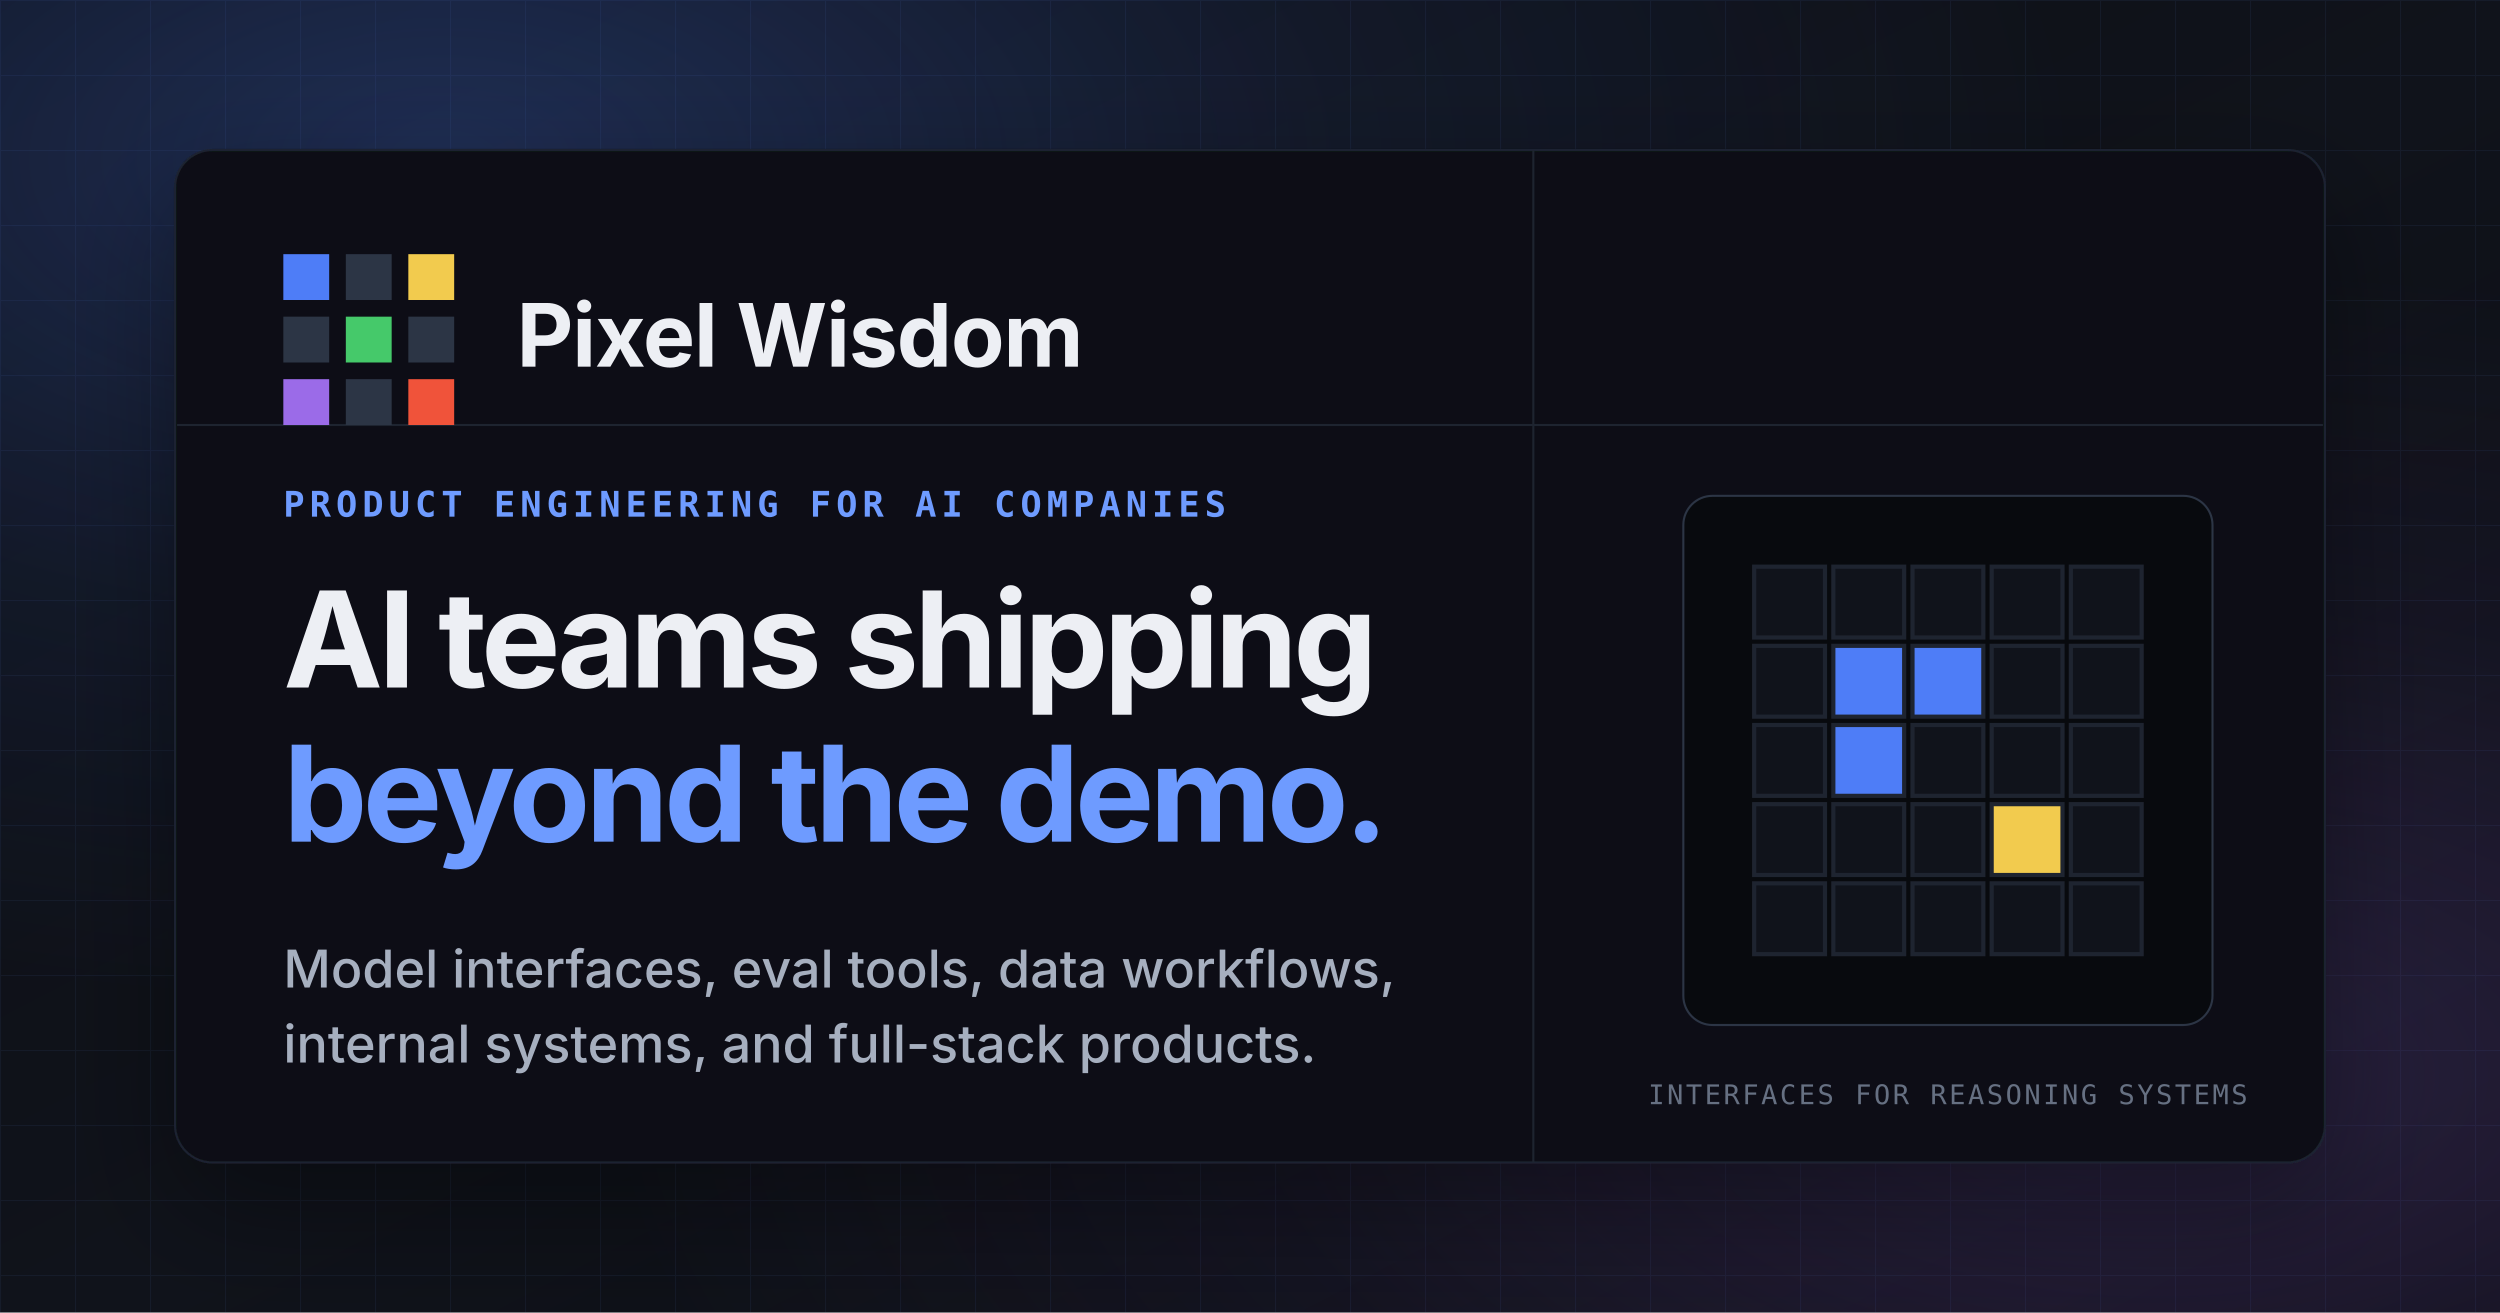
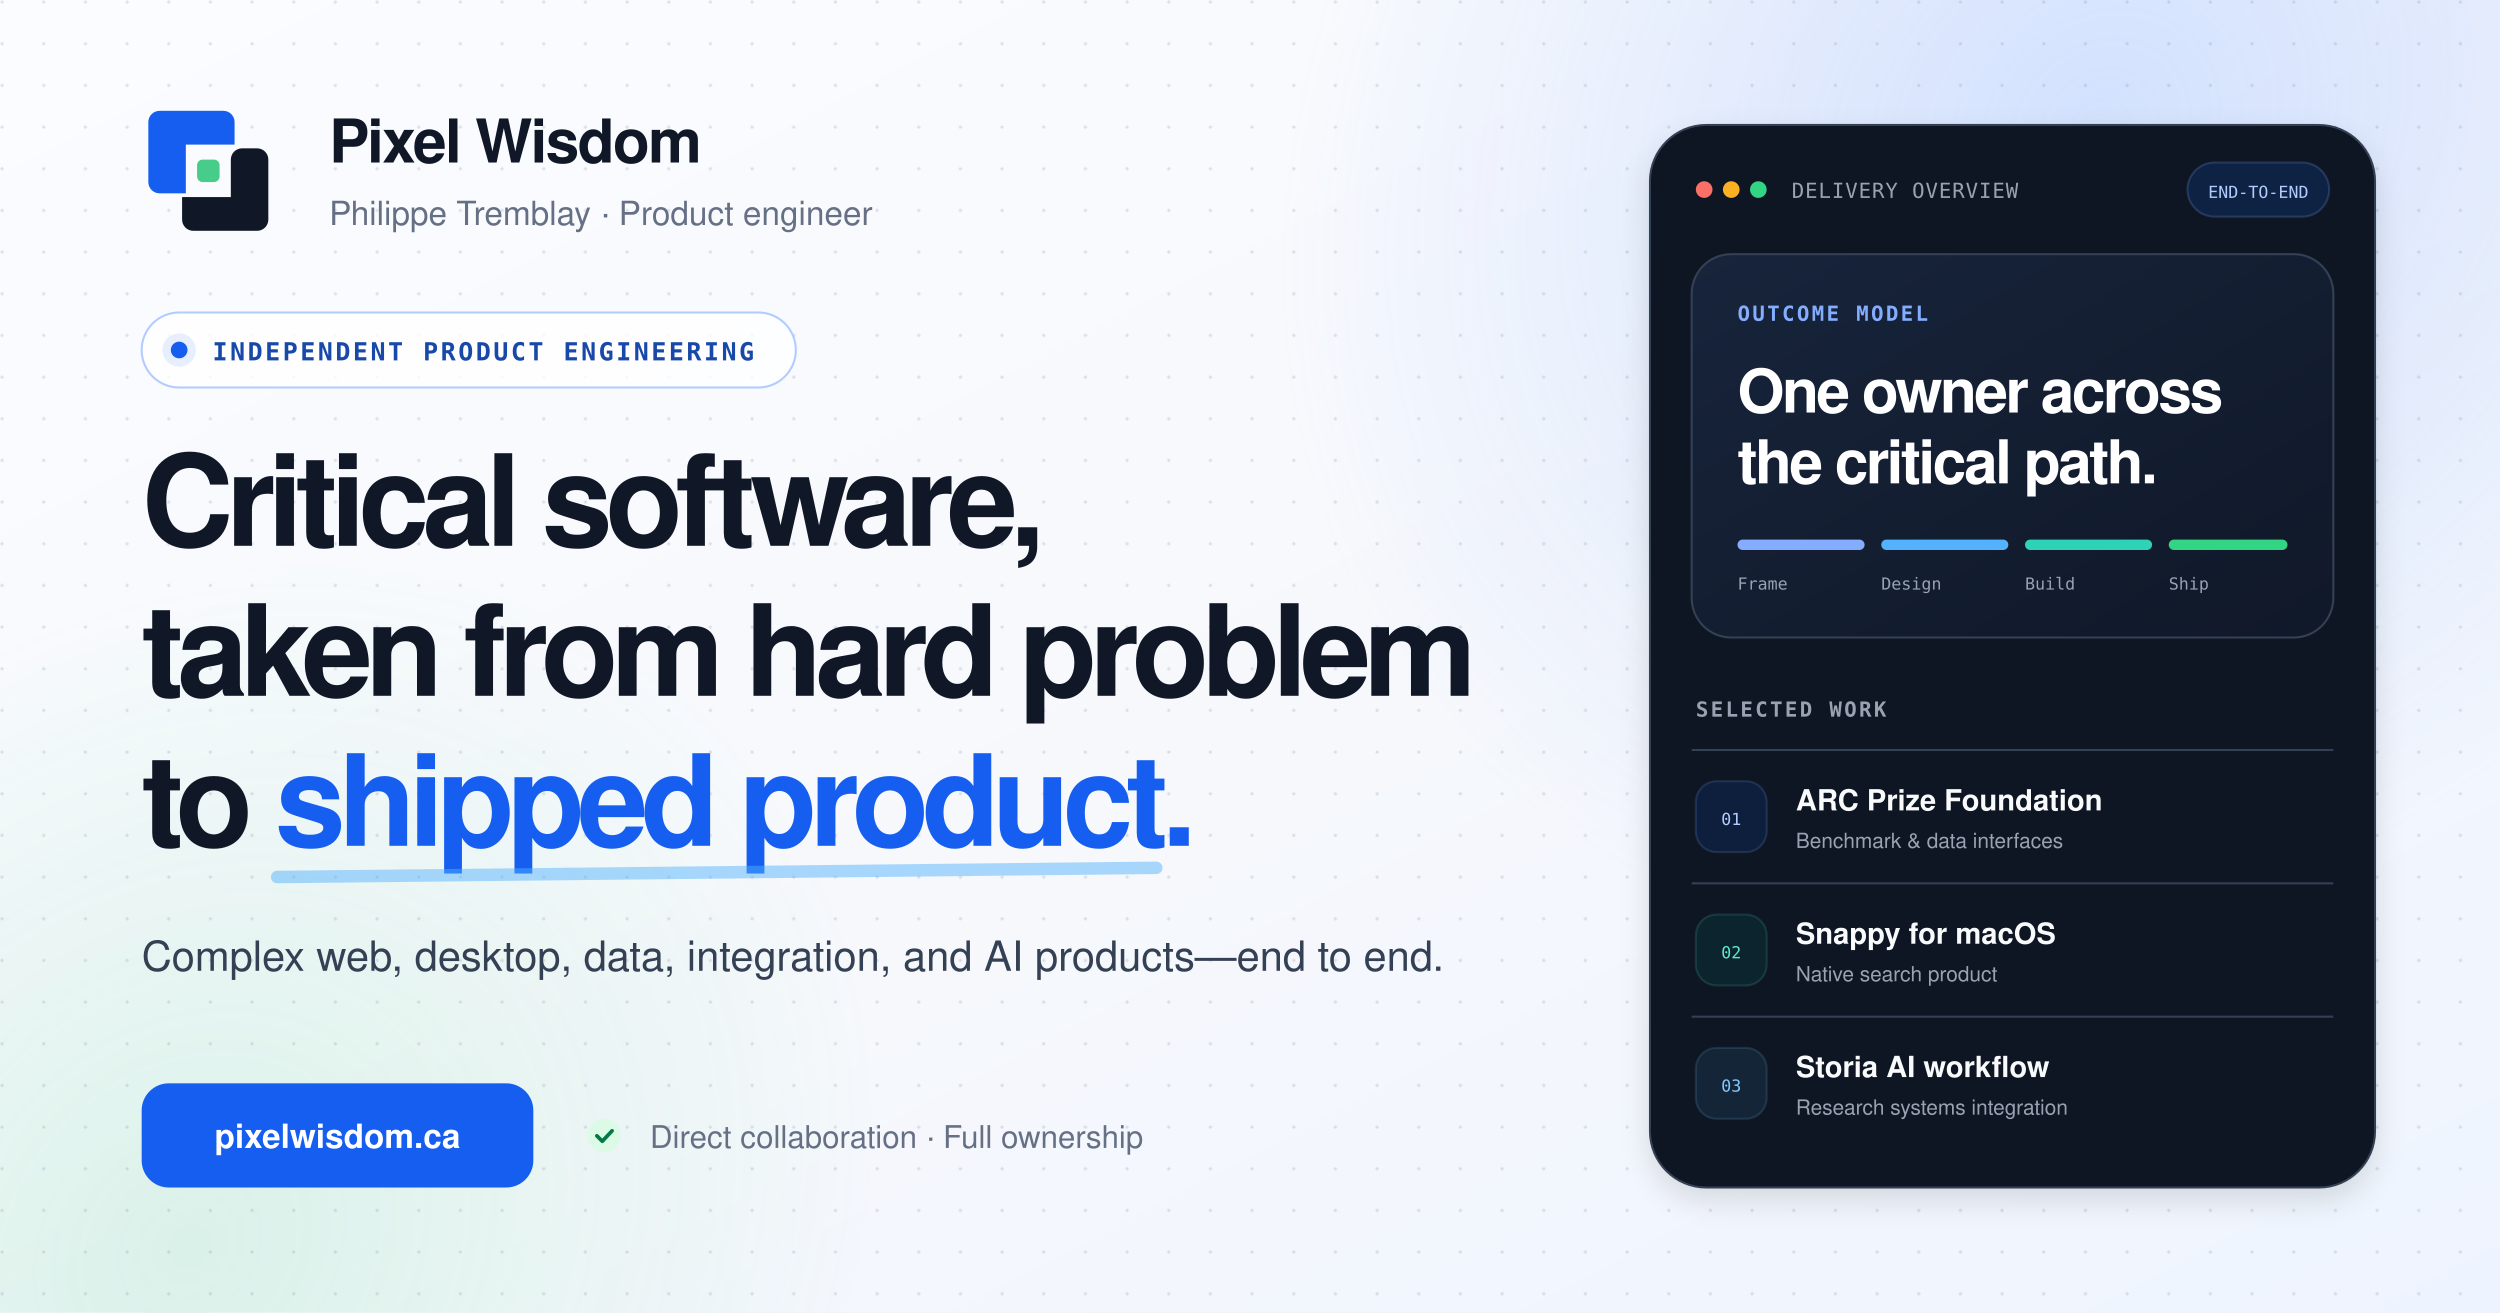
- <svg xmlns="http://www.w3.org/2000/svg" width="1200" height="630" viewBox="0 0 1200 630" role="img" aria-labelledby="title desc">
+ <svg xmlns="http://www.w3.org/2000/svg" width="1200" height="630" viewBox="0 0 1200 630" role="img" aria-labelledby="og-title og-desc">
  <defs>
-     <linearGradient id="bg" x1="0" x2="1" y1="0" y2="1">
-       <stop offset="0" stop-color="#0B0D12" />
-       <stop offset="0.52" stop-color="#10131B" />
-       <stop offset="1" stop-color="#080A0E" />
+     <linearGradient id="background" x1="0" y1="0" x2="1" y2="1">
+       <stop offset="0" stop-color="#FBFCFF" />
+       <stop offset="0.55" stop-color="#F6F8FC" />
+       <stop offset="1" stop-color="#EEF4FF" />
    </linearGradient>
-     <radialGradient id="blue-glow" cx="18%" cy="12%" r="65%">
-       <stop offset="0" stop-color="#4E7DF7" stop-opacity="0.28" />
-       <stop offset="0.55" stop-color="#4E7DF7" stop-opacity="0.08" />
-       <stop offset="1" stop-color="#4E7DF7" stop-opacity="0" />
+     <radialGradient id="blue-glow" cx="0" cy="0" r="1" gradientTransform="translate(1010 60) rotate(135) scale(430 360)" gradientUnits="userSpaceOnUse">
+       <stop stop-color="#84ADFF" stop-opacity="0.32" />
+       <stop offset="1" stop-color="#84ADFF" stop-opacity="0" />
    </radialGradient>
-     <radialGradient id="purple-glow" cx="86%" cy="82%" r="62%">
-       <stop offset="0" stop-color="#9B6BE8" stop-opacity="0.22" />
-       <stop offset="0.58" stop-color="#9B6BE8" stop-opacity="0.06" />
-       <stop offset="1" stop-color="#9B6BE8" stop-opacity="0" />
+     <radialGradient id="mint-glow" cx="0" cy="0" r="1" gradientTransform="translate(90 600) rotate(-45) scale(360 300)" gradientUnits="userSpaceOnUse">
+       <stop stop-color="#47CD89" stop-opacity="0.16" />
+       <stop offset="1" stop-color="#47CD89" stop-opacity="0" />
    </radialGradient>
-     <pattern id="grid" width="36" height="36" patternUnits="userSpaceOnUse">
-       <path d="M36 0H0V36" fill="none" stroke="#6E9BFF" stroke-opacity="0.07" stroke-width="1" />
+     <linearGradient id="console-surface" x1="0" y1="0" x2="1" y2="1">
+       <stop stop-color="#17243B" />
+       <stop offset="1" stop-color="#101828" />
+     </linearGradient>
+     <pattern id="dots" width="20" height="20" patternUnits="userSpaceOnUse">
+       <circle cx="1" cy="1" r="0.8" fill="#667085" fill-opacity="0.18" />
    </pattern>
-     <filter id="soft-shadow" x="-20%" y="-20%" width="140%" height="140%">
-       <feDropShadow dx="0" dy="22" stdDeviation="28" flood-color="#000000" flood-opacity="0.38" />
+     <filter id="card-shadow" x="-30%" y="-30%" width="160%" height="170%">
+       <feDropShadow dx="0" dy="24" stdDeviation="22" flood-color="#0B1220" flood-opacity="0.23" />
+       <feDropShadow dx="0" dy="6" stdDeviation="7" flood-color="#0B1220" flood-opacity="0.12" />
    </filter>
  </defs>
-   <rect width="1200" height="630" fill="url(#bg)" />
-   <rect width="1200" height="630" fill="url(#grid)" />
+   <rect width="1200" height="630" fill="url(#background)" />
  <rect width="1200" height="630" fill="url(#blue-glow)" />
-   <rect width="1200" height="630" fill="url(#purple-glow)" />
-   <g transform="translate(84 72)">
-     <rect x="0" y="0" width="1032" height="486" rx="18" fill="#0E1118" stroke="#1E2430" filter="url(#soft-shadow)" />
-     <path d="M1 132H1031" stroke="#1E2430" />
-     <path d="M652 0V486" stroke="#1E2430" />
-     <g transform="translate(52 50)">
-       <g>
-         <rect x="0" y="0" width="22" height="22" fill="#4E7DF7" />
-         <rect x="30" y="0" width="22" height="22" fill="#2C3545" />
-         <rect x="60" y="0" width="22" height="22" fill="#F2CB4E" />
-         <rect x="0" y="30" width="22" height="22" fill="#2C3545" />
-         <rect x="30" y="30" width="22" height="22" fill="#45C96A" />
-         <rect x="60" y="30" width="22" height="22" fill="#2C3545" />
-         <rect x="0" y="60" width="22" height="22" fill="#9B6BE8" />
-         <rect x="30" y="60" width="22" height="22" fill="#2C3545" />
-         <rect x="60" y="60" width="22" height="22" fill="#F0533A" />
-       </g>
-       <text x="112" y="54" fill="#EDEFF4" font-family="Space Grotesk, Inter, Arial, sans-serif" font-size="42" font-weight="700" letter-spacing="-0.5">Pixel Wisdom</text>
-     </g>
-     <g transform="translate(52 176)">
-       <text fill="#6E9BFF" font-family="JetBrains Mono, SFMono-Regular, Consolas, monospace" font-size="17" font-weight="600" letter-spacing="2.4">PRODUCT ENGINEERING FOR AI COMPANIES</text>
-       <text y="82" fill="#EDEFF4" font-family="Space Grotesk, Inter, Arial, sans-serif" font-size="64" font-weight="700" letter-spacing="-2.2">
-         <tspan x="0" dy="0">AI teams shipping</tspan>
-         <tspan x="0" dy="74" fill="#6E9BFF">beyond the demo.</tspan>
-       </text>
-       <text x="0" y="226" fill="#A6AFBF" font-family="Inter, Arial, sans-serif" font-size="25" font-weight="500">
-         <tspan x="0" dy="0">Model interfaces, eval tools, data workflows,</tspan>
-         <tspan x="0" dy="36">internal systems, and full-stack products.</tspan>
-       </text>
-     </g>
-     <g transform="translate(724 166)">
-       <rect x="0" y="0" width="254" height="254" rx="14" fill="#080A0E" stroke="#2C3545" />
-       <g transform="translate(34 34)">
-         <g fill="#10131B" stroke="#1E2430" stroke-width="2">
-           <rect x="0" y="0" width="34" height="34" />
-           <rect x="38" y="0" width="34" height="34" />
-           <rect x="76" y="0" width="34" height="34" />
-           <rect x="114" y="0" width="34" height="34" />
-           <rect x="152" y="0" width="34" height="34" />
-           <rect x="0" y="38" width="34" height="34" />
-           <rect x="38" y="38" width="34" height="34" fill="#4E7DF7" />
-           <rect x="76" y="38" width="34" height="34" fill="#4E7DF7" />
-           <rect x="114" y="38" width="34" height="34" />
-           <rect x="152" y="38" width="34" height="34" />
-           <rect x="0" y="76" width="34" height="34" />
-           <rect x="38" y="76" width="34" height="34" fill="#4E7DF7" />
-           <rect x="76" y="76" width="34" height="34" />
-           <rect x="114" y="76" width="34" height="34" />
-           <rect x="152" y="76" width="34" height="34" />
-           <rect x="0" y="114" width="34" height="34" />
-           <rect x="38" y="114" width="34" height="34" />
-           <rect x="76" y="114" width="34" height="34" />
-           <rect x="114" y="114" width="34" height="34" fill="#F2CB4E" />
-           <rect x="152" y="114" width="34" height="34" />
-           <rect x="0" y="152" width="34" height="34" />
-           <rect x="38" y="152" width="34" height="34" />
-           <rect x="76" y="152" width="34" height="34" />
-           <rect x="114" y="152" width="34" height="34" />
-           <rect x="152" y="152" width="34" height="34" />
-         </g>
-       </g>
-       <text x="127" y="292" text-anchor="middle" fill="#667082" font-family="JetBrains Mono, SFMono-Regular, Consolas, monospace" font-size="13" letter-spacing="1.2">INTERFACES FOR REASONING SYSTEMS</text>
-     </g>
+   <rect width="1200" height="630" fill="url(#mint-glow)" />
+   <rect width="1200" height="630" fill="url(#dots)" />
+   <g transform="translate(64 46) scale(.9)">
+     <path d="M14 8h34a6 6 0 0 1 6 6v12H28v26H14a6 6 0 0 1-6-6V14a6 6 0 0 1 6-6Z" fill="#155EEF" />
+     <path d="M58 28h8a6 6 0 0 1 6 6v32a6 6 0 0 1-6 6H32a6 6 0 0 1-6-6V54h26V34a6 6 0 0 1 6-6Z" fill="#101828" />
+     <rect x="34" y="34" width="12" height="12" rx="3" fill="#47CD89" />
  </g>
+   <g font-family="Onest, Avenir Next, Helvetica, sans-serif">
+     <text x="158" y="78" fill="#101828" font-size="29" font-weight="650" letter-spacing="-0.8">Pixel Wisdom</text>
+     <text x="158" y="108" fill="#667085" font-size="16" font-weight="500">Philippe Tremblay · Product engineer</text>
+   </g>
+   <g transform="translate(68 150)">
+     <rect width="314" height="36" rx="18" fill="#FFFFFF" fill-opacity="0.78" stroke="#B2CCFF" />
+     <circle cx="18" cy="18" r="4" fill="#155EEF" />
+     <circle cx="18" cy="18" r="8" fill="#155EEF" fill-opacity="0.1" />
+     <text x="34" y="23" fill="#1849A9" font-family="IBM Plex Mono, Menlo, monospace" font-size="12" font-weight="600" letter-spacing="1.2">INDEPENDENT PRODUCT ENGINEERING</text>
+   </g>
+   <g font-family="Onest, Avenir Next, Helvetica, sans-serif" font-size="61" font-weight="650" letter-spacing="-3.5">
+     <text x="68" y="262" fill="#101828">Critical software,</text>
+     <text x="68" y="334" fill="#101828">taken from hard problem</text>
+     <text x="68" y="406" fill="#101828">to</text>
+     <text x="132" y="406" fill="#155EEF">shipped product.</text>
+   </g>
+   <rect x="130" y="418" width="428" height="6" rx="3" fill="#53B1FD" fill-opacity="0.48" transform="rotate(-0.6 130 418)" />
+   <text x="68" y="466" fill="#344054" font-family="Onest, Avenir Next, Helvetica, sans-serif" font-size="20" font-weight="500">
+     Complex web, desktop, data, integration, and AI products—end to end.
+   </text>
+   <g transform="translate(68 520)">
+     <rect width="188" height="50" rx="13" fill="#155EEF" />
+     <text x="94" y="31" text-anchor="middle" fill="#FFFFFF" font-family="Onest, Avenir Next, Helvetica, sans-serif" font-size="16" font-weight="650">
+       pixelwisdom.ca
+     </text>
+     <circle cx="222" cy="25" r="8" fill="#DCFAE6" />
+     <path d="M218.5 25.2L221.1 27.8L225.8 22.8" fill="none" stroke="#027A48" stroke-width="1.8" stroke-linecap="round" stroke-linejoin="round" />
+     <text x="244" y="31" fill="#667085" font-family="Onest, Avenir Next, Helvetica, sans-serif" font-size="15" font-weight="500">
+       Direct collaboration · Full ownership
+     </text>
+   </g>
+   <g filter="url(#card-shadow)">
+     <rect x="792" y="60" width="348" height="510" rx="27" fill="#0B1220" stroke="#344054" />
+   </g>
+   <circle cx="818" cy="91" r="4" fill="#F97066" />
+   <circle cx="831" cy="91" r="4" fill="#FDB022" />
+   <circle cx="844" cy="91" r="4" fill="#32D583" />
+   <text x="860" y="95" fill="#98A2B3" font-family="IBM Plex Mono, Menlo, monospace" font-size="10" letter-spacing="0.4">DELIVERY OVERVIEW</text>
+   <rect x="1050" y="78" width="68" height="26" rx="13" fill="#155EEF" fill-opacity="0.16" stroke="#84ADFF" stroke-opacity="0.2" />
+   <text x="1084" y="95" text-anchor="middle" fill="#B2CCFF" font-family="IBM Plex Mono, Menlo, monospace" font-size="8">END-TO-END</text>
+   <rect x="812" y="122" width="308" height="184" rx="19" fill="url(#console-surface)" stroke="#344054" />
+   <text x="834" y="154" fill="#84ADFF" font-family="IBM Plex Mono, Menlo, monospace" font-size="10" font-weight="600" letter-spacing="1.1">OUTCOME MODEL</text>
+   <g fill="#FFFFFF" font-family="Onest, Avenir Next, Helvetica, sans-serif" font-size="29" font-weight="600" letter-spacing="-1.2">
+     <text x="834" y="198">One owner across</text>
+     <text x="834" y="232">the critical path.</text>
+   </g>
+   <rect x="834" y="259" width="61" height="5" rx="2.5" fill="#84ADFF" />
+   <rect x="903" y="259" width="61" height="5" rx="2.5" fill="#53B1FD" />
+   <rect x="972" y="259" width="61" height="5" rx="2.5" fill="#2ED3B7" />
+   <rect x="1041" y="259" width="57" height="5" rx="2.5" fill="#32D583" />
+   <g fill="#98A2B3" font-family="IBM Plex Mono, Menlo, monospace" font-size="8">
+     <text x="834" y="283">Frame</text>
+     <text x="903" y="283">Design</text>
+     <text x="972" y="283">Build</text>
+     <text x="1041" y="283">Ship</text>
+   </g>
+   <text x="814" y="344" fill="#98A2B3" font-family="IBM Plex Mono, Menlo, monospace" font-size="10" font-weight="600" letter-spacing="1.1">SELECTED WORK</text>
+   <line x1="812" y1="360" x2="1120" y2="360" stroke="#344054" />
+   <rect x="814" y="375" width="34" height="34" rx="10" fill="#155EEF" fill-opacity="0.13" stroke="#84ADFF" stroke-opacity="0.16" />
+   <text x="831" y="396" text-anchor="middle" fill="#B2CCFF" font-family="IBM Plex Mono, Menlo, monospace" font-size="8">01</text>
+   <text x="862" y="389" fill="#F9FAFB" font-family="Onest, Avenir Next, Helvetica, sans-serif" font-size="14" font-weight="600">ARC Prize Foundation</text>
+   <text x="862" y="407" fill="#98A2B3" font-family="Onest, Avenir Next, Helvetica, sans-serif" font-size="10">Benchmark &amp; data interfaces</text>
+   <line x1="812" y1="424" x2="1120" y2="424" stroke="#344054" />
+   <rect x="814" y="439" width="34" height="34" rx="10" fill="#0E9384" fill-opacity="0.12" stroke="#5FE9D0" stroke-opacity="0.14" />
+   <text x="831" y="460" text-anchor="middle" fill="#5FE9D0" font-family="IBM Plex Mono, Menlo, monospace" font-size="8">02</text>
+   <text x="862" y="453" fill="#F9FAFB" font-family="Onest, Avenir Next, Helvetica, sans-serif" font-size="14" font-weight="600">Snappy for macOS</text>
+   <text x="862" y="471" fill="#98A2B3" font-family="Onest, Avenir Next, Helvetica, sans-serif" font-size="10">Native search product</text>
+   <line x1="812" y1="488" x2="1120" y2="488" stroke="#344054" />
+   <rect x="814" y="503" width="34" height="34" rx="10" fill="#53B1FD" fill-opacity="0.1" stroke="#84CAFF" stroke-opacity="0.14" />
+   <text x="831" y="524" text-anchor="middle" fill="#84CAFF" font-family="IBM Plex Mono, Menlo, monospace" font-size="8">03</text>
+   <text x="862" y="517" fill="#F9FAFB" font-family="Onest, Avenir Next, Helvetica, sans-serif" font-size="14" font-weight="600">Storia AI workflow</text>
+   <text x="862" y="535" fill="#98A2B3" font-family="Onest, Avenir Next, Helvetica, sans-serif" font-size="10">Research systems integration</text>
</svg>
